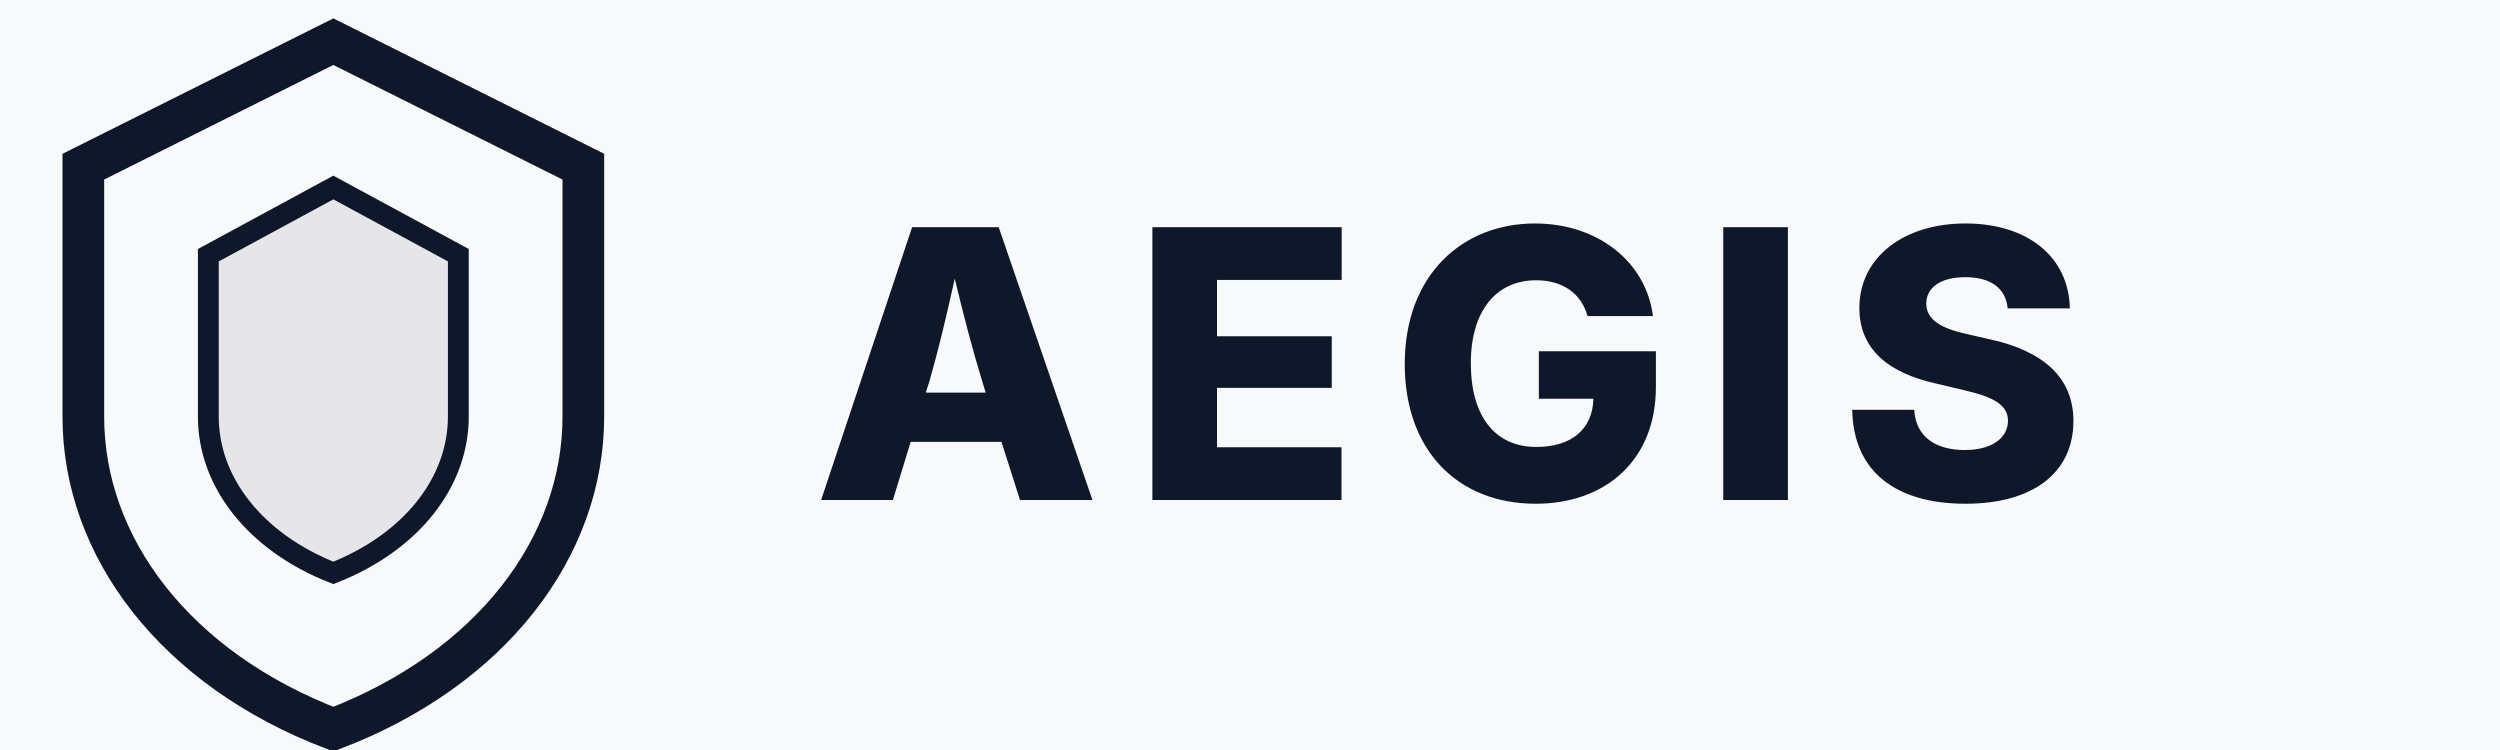
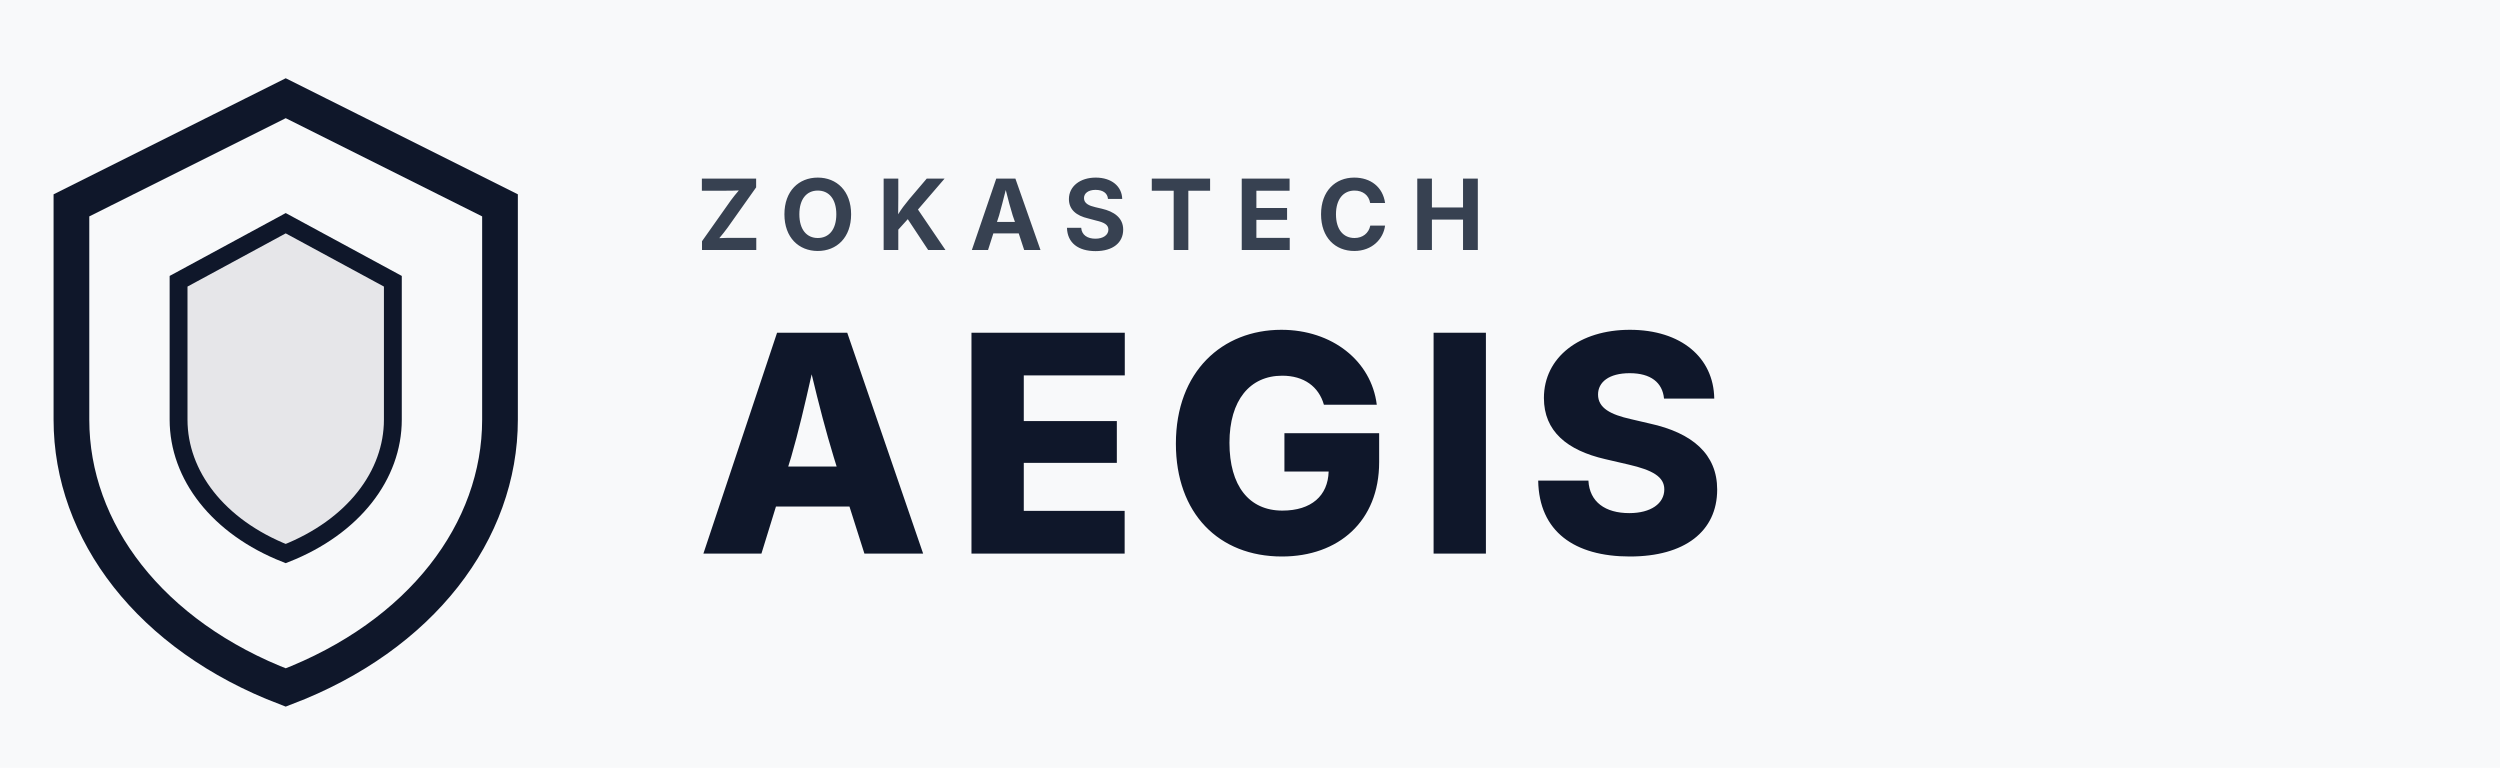
- <svg xmlns="http://www.w3.org/2000/svg" viewBox="0 0 240 72" fill="none" aria-label="AEGIS">
-   <rect width="240" height="72" fill="#f8f9fa" />
-   <g>
+ <svg xmlns="http://www.w3.org/2000/svg" viewBox="0 0 280 86" fill="none" aria-label="Zokastech AEGIS">
+   <rect width="280" height="86" fill="#f8f9fa" />
+   <g transform="translate(0,7)">
    <path d="M32 4 8 16v24c0 12.5 8.8 24.2 24 30 15.2-5.8 24-17.5 24-30V16L32 4Z" stroke="#0f172a" stroke-width="4" stroke-linejoin="miter" fill="none" />
    <path d="M32 18 20 24.5V40c0 6.2 4.4 12 12 15 7.6-3 12-8.8 12-15V24.5L32 18Z" fill="#0f172a" fill-opacity="0.08" stroke="#0f172a" stroke-width="2" stroke-linejoin="miter" />
  </g>
-   <text x="78" y="48" font-family="Inter Tight, Inter, system-ui, sans-serif" font-size="36" font-weight="800" letter-spacing="0.08em" fill="#0f172a">AEGIS</text>
+   <text x="78" y="28" font-family="Inter Tight, Inter, system-ui, sans-serif" font-size="11" font-weight="700" letter-spacing="0.22em" fill="#374151">ZOKASTECH</text>
+   <text x="78" y="62" font-family="Inter Tight, Inter, system-ui, sans-serif" font-size="34" font-weight="800" letter-spacing="0.08em" fill="#0f172a">AEGIS</text>
</svg>
